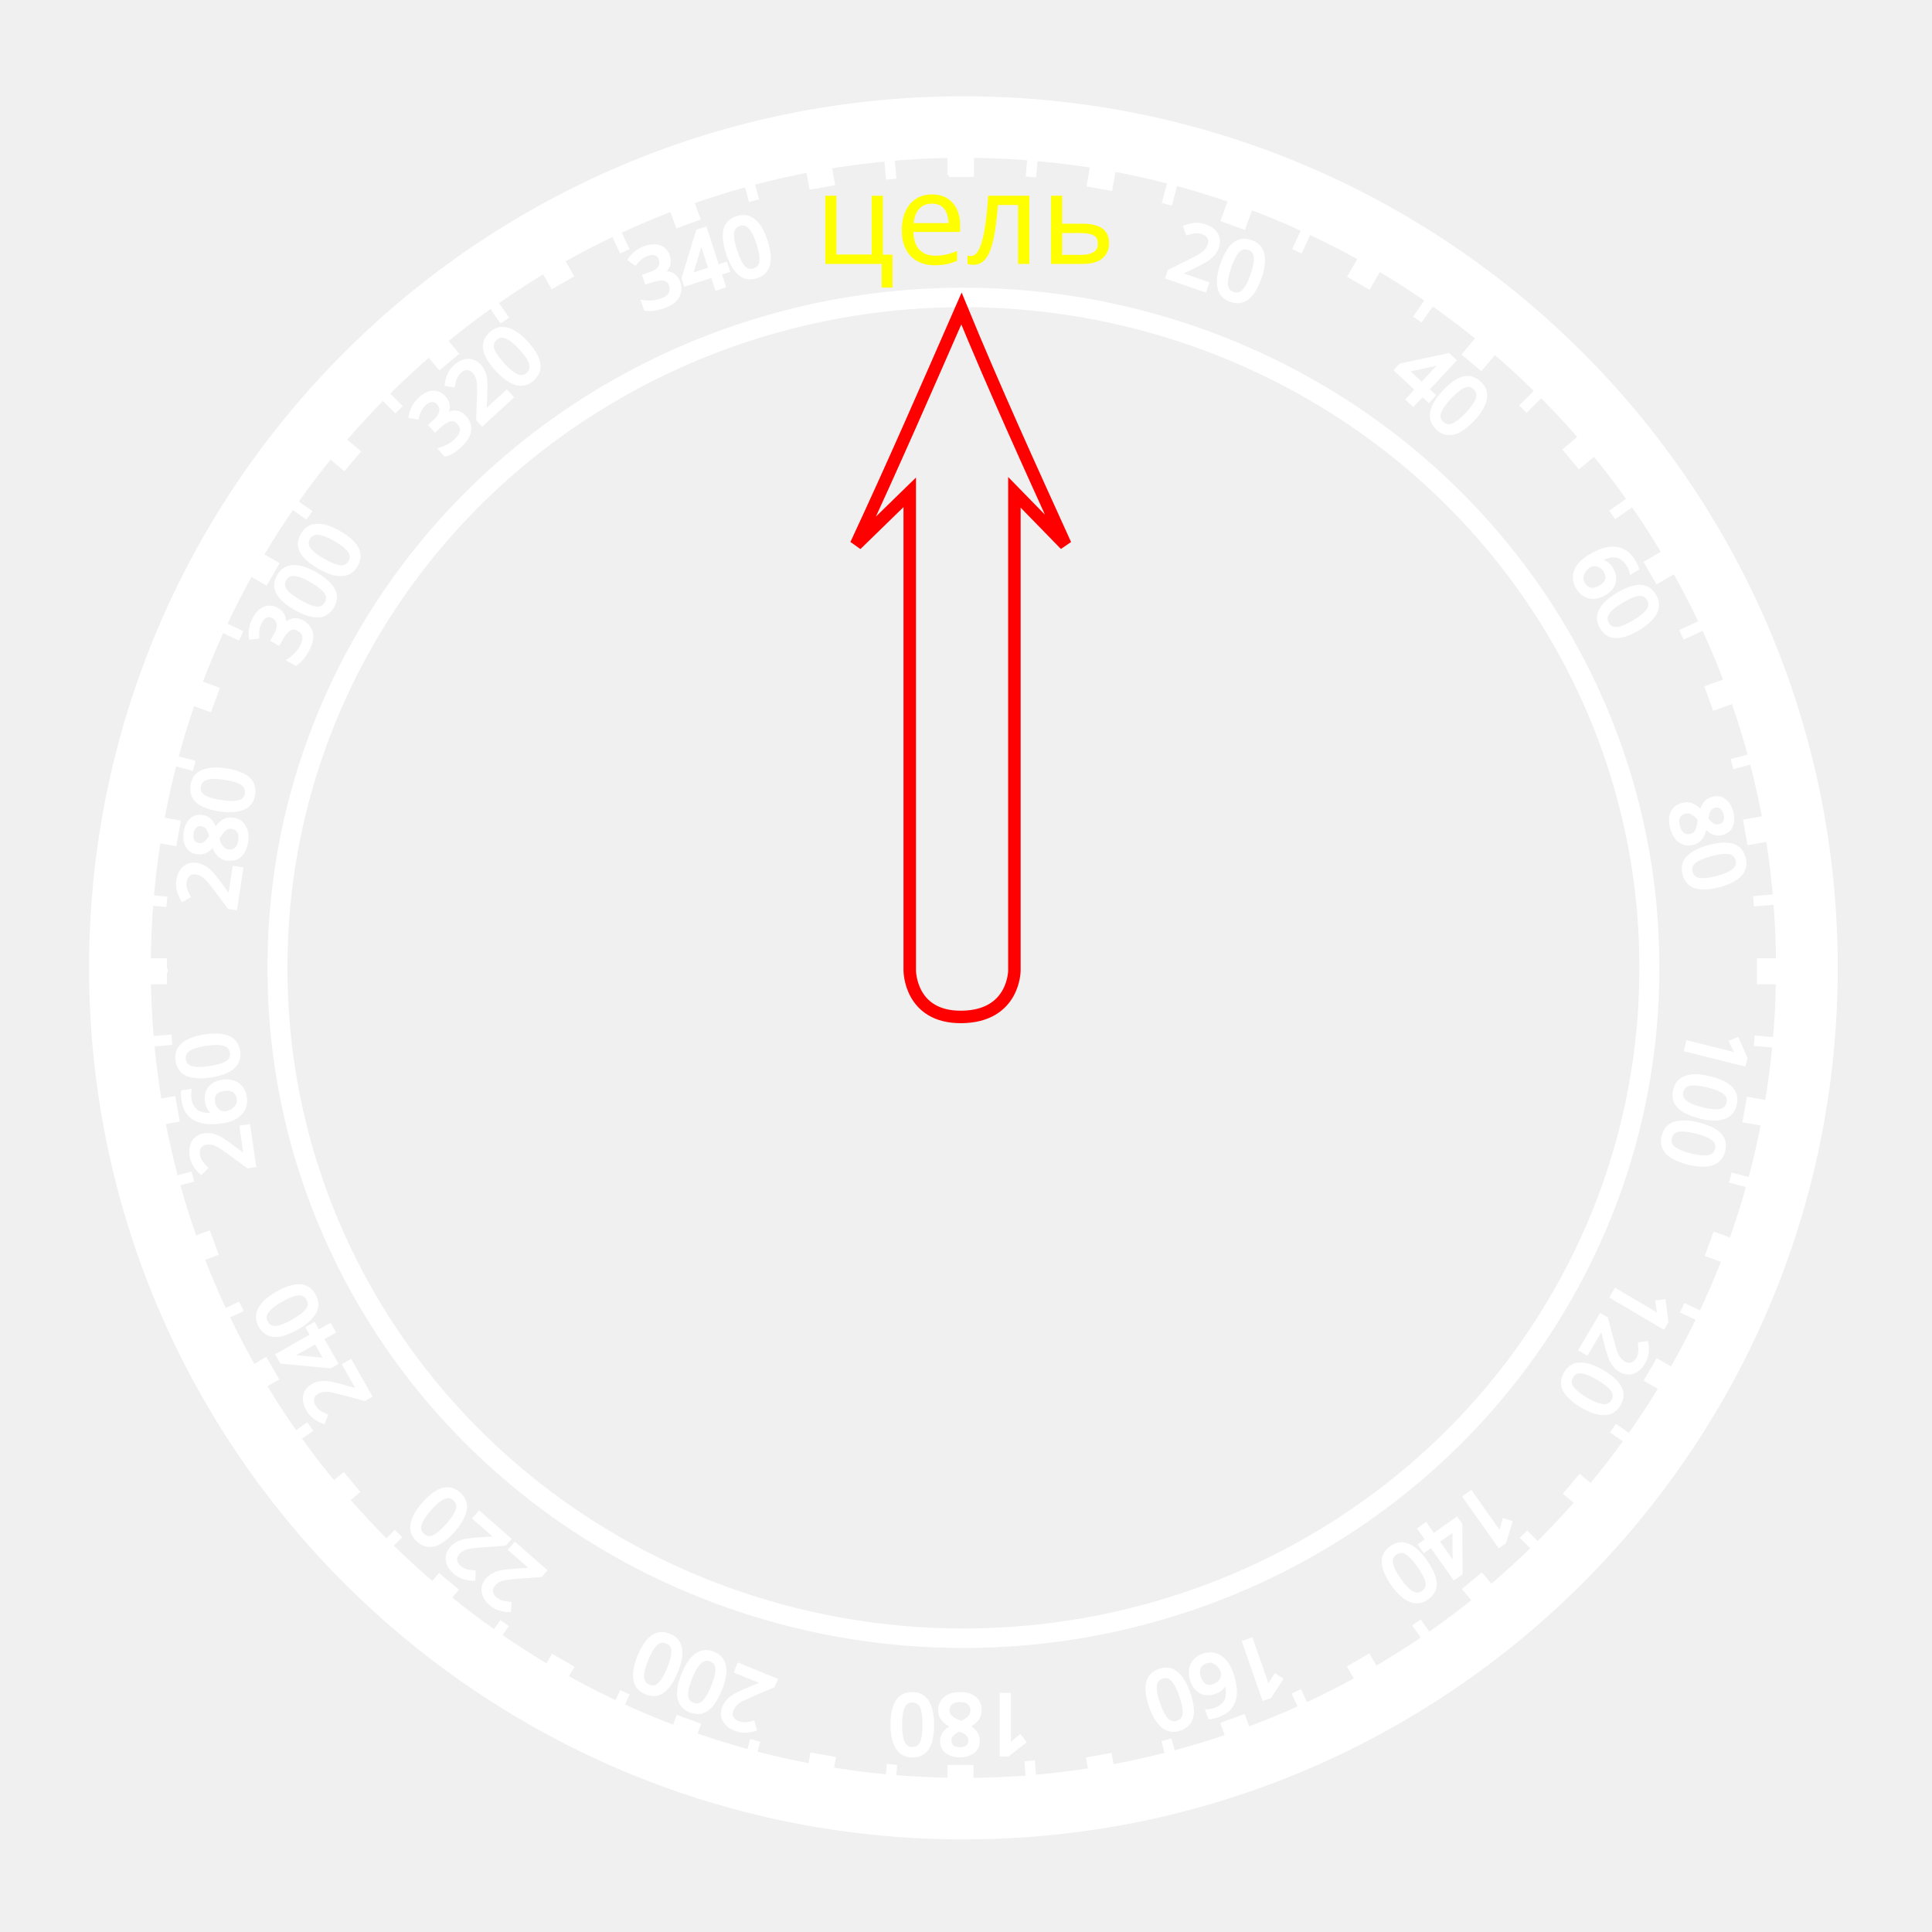
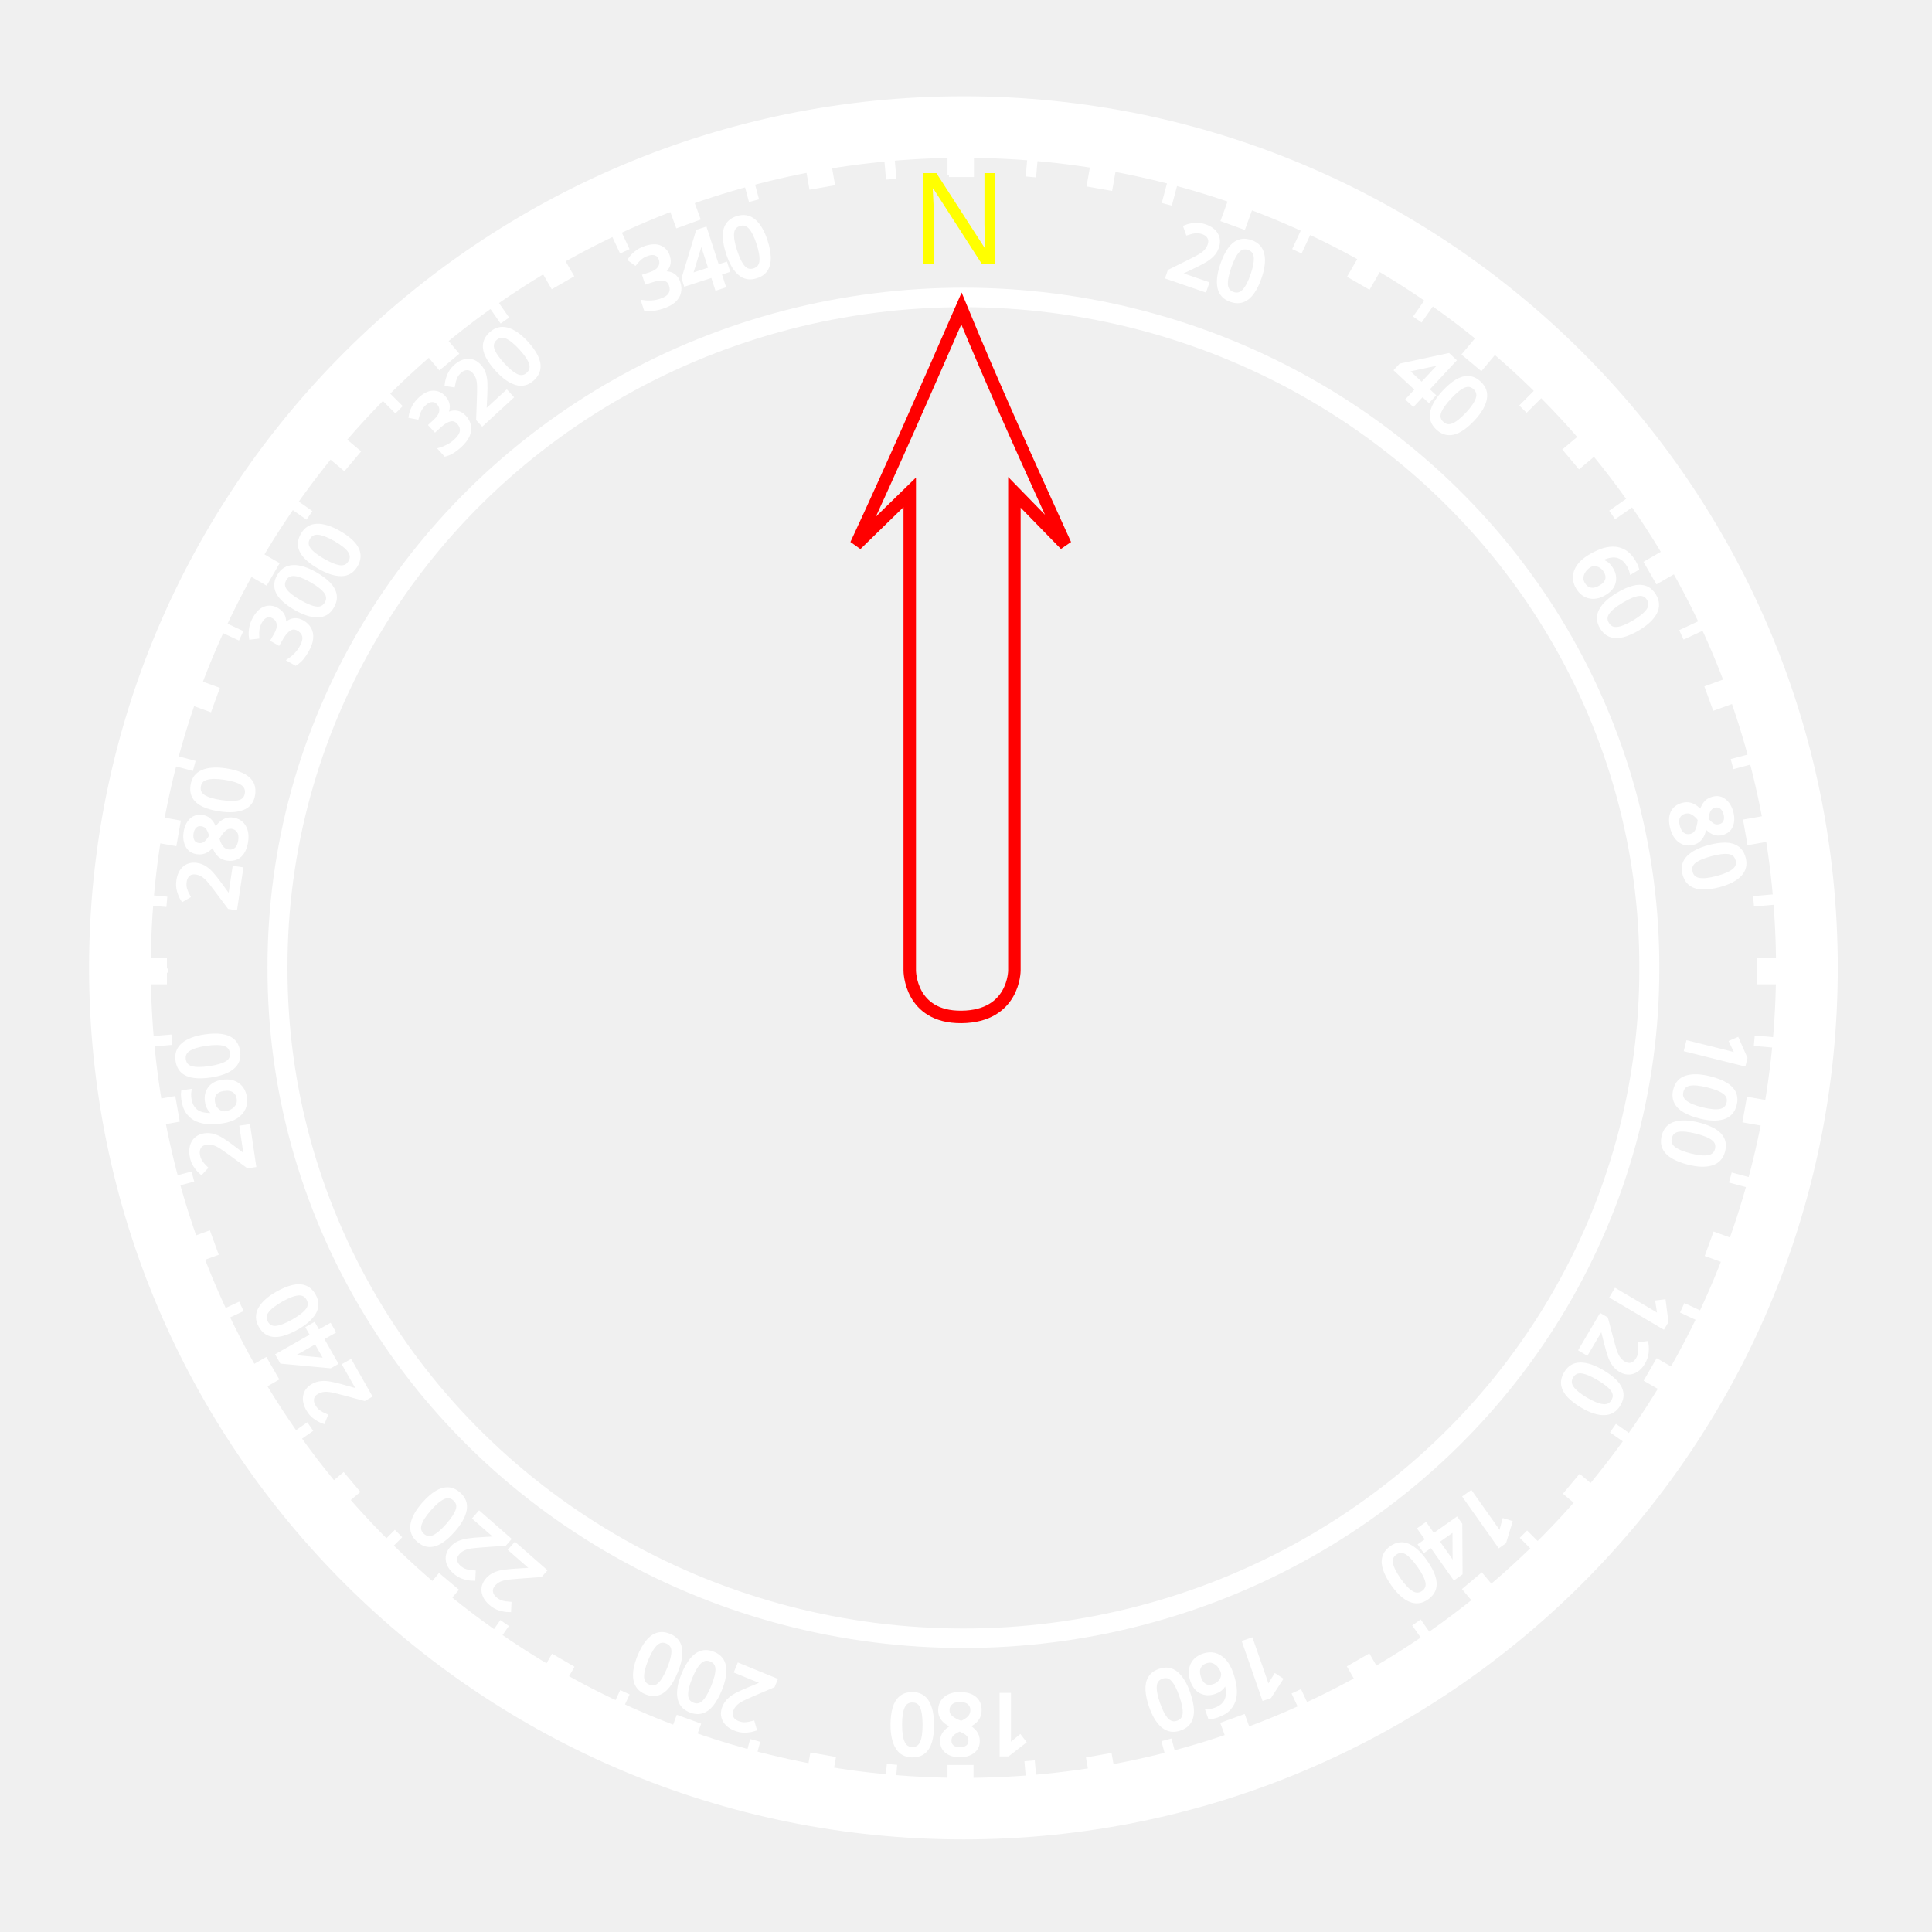
<svg xmlns="http://www.w3.org/2000/svg" width="420" height="420" id="svg2" version="1.1">
  <defs id="defs4" />
  <g id="layer1" transform="translate(0,-632.3622)">
    <path style="fill:none;stroke:#ffffff;stroke-width:15.369;stroke-miterlimit:4;stroke-dasharray:none" id="path2985" d="m 420,210 a 210,210 0 1 1 -420,0 210,210 0 1 1 420,0 z" transform="matrix(0.8731695,0,0,0.8703916,26.07206,659.9795)" />
    <path style="fill:none;stroke:#ffffff;stroke-width:5.283;stroke-miterlimit:4;stroke-opacity:1;stroke-dasharray:none;stroke-dashoffset:0;marker-start:none" id="path3795" d="m 391.418,210.377 a 181.339,181.339 0 1 1 -362.677,0 181.339,181.339 0 1 1 362.677,0 z" transform="matrix(0.8222817,0,0,0.8018091,36.69344,674.0795)" />
    <path style="fill:none;stroke:#ffffff;stroke-width:5.425;stroke-linecap:butt;stroke-linejoin:miter;stroke-miterlimit:4;stroke-opacity:1;stroke-dasharray:none" d="m 209.011,657.719 0,13.126 0,0 0,0" id="path3995" />
    <path style="fill:none;stroke:#ffffff;stroke-width:5.651;stroke-linecap:butt;stroke-linejoin:miter;stroke-miterlimit:4;stroke-opacity:1;stroke-dasharray:none" d="m 241.072,661.534 -2.089,11.848" id="path4008" />
    <path style="fill:none;stroke:#ffffff;stroke-width:5.651;stroke-linecap:butt;stroke-linejoin:miter;stroke-miterlimit:4;stroke-opacity:1;stroke-dasharray:none" d="m 272.03,670.218 -4.065,11.17" id="path4010" />
    <path style="fill:none;stroke:#ffffff;stroke-width:2.261;stroke-linecap:butt;stroke-linejoin:miter;stroke-miterlimit:4;stroke-opacity:1;stroke-dasharray:none" d="m 287.071,675.961 -5.138,11.02" id="path4012" />
    <path style="fill:none;stroke:#ffffff;stroke-width:2.261;stroke-linecap:butt;stroke-linejoin:miter;stroke-miterlimit:4;stroke-opacity:1;stroke-dasharray:none" d="m 225.098,659.486 -0.992,11.34" id="path4014" />
    <path style="fill:none;stroke:#ffffff;stroke-width:2.261;stroke-linecap:butt;stroke-linejoin:miter;stroke-miterlimit:4;stroke-opacity:1;stroke-dasharray:none" d="m 256.7,665.383 -3.054,11.396" id="path4016" />
    <path style="fill:none;stroke:#ffffff;stroke-width:5.651;stroke-linecap:butt;stroke-linejoin:miter;stroke-miterlimit:4;stroke-opacity:1;stroke-dasharray:none" d="m 301.505,683.158 -6.224,10.78" id="path4018" />
    <path style="fill:none;stroke:#ffffff;stroke-width:2.261;stroke-linecap:butt;stroke-linejoin:miter;stroke-miterlimit:4;stroke-opacity:1;stroke-dasharray:none" d="m 315.133,691.804 -7.017,10.022" id="path4020" />
    <path style="fill:none;stroke:#ffffff;stroke-width:5.651;stroke-linecap:butt;stroke-linejoin:miter;stroke-miterlimit:4;stroke-opacity:1;stroke-dasharray:none" d="m 328.105,701.431 -8.235,9.814" id="path4022" />
    <path style="fill:none;stroke:#ffffff;stroke-width:2.261;stroke-linecap:butt;stroke-linejoin:miter;stroke-miterlimit:4;stroke-opacity:1;stroke-dasharray:none" d="m 339.964,712.408 -8.896,8.896" id="path4024" />
    <path style="fill:none;stroke:#ffffff;stroke-width:5.651;stroke-linecap:butt;stroke-linejoin:miter;stroke-miterlimit:4;stroke-opacity:1;stroke-dasharray:none" d="m 341.442,732.238 8.897,-7.465" id="path4026" />
    <path style="fill:none;stroke:#ffffff;stroke-width:2.261;stroke-linecap:butt;stroke-linejoin:miter;stroke-miterlimit:4;stroke-opacity:1;stroke-dasharray:none" d="m 350.469,744.312 10.355,-7.25" id="path4028" />
    <path style="fill:none;stroke:#ffffff;stroke-width:5.651;stroke-linecap:butt;stroke-linejoin:miter;stroke-miterlimit:4;stroke-opacity:1;stroke-dasharray:none" d="m 358.687,756.946 11.403,-6.583" id="path4030" />
    <path style="fill:none;stroke:#ffffff;stroke-width:2.261;stroke-linecap:butt;stroke-linejoin:miter;stroke-miterlimit:4;stroke-opacity:1;stroke-dasharray:none" d="m 365.52,770.38 11.227,-5.235" id="path4032" />
    <path style="fill:none;stroke:#ffffff;stroke-width:5.651;stroke-linecap:butt;stroke-linejoin:miter;stroke-miterlimit:4;stroke-opacity:1;stroke-dasharray:none" d="m 371.477,784.229 12.154,-4.424" id="path4034" />
    <path style="fill:none;stroke:#ffffff;stroke-width:2.261;stroke-linecap:butt;stroke-linejoin:miter;stroke-miterlimit:4;stroke-opacity:1;stroke-dasharray:none" d="m 376.536,798.473 11.761,-3.151" id="path4036" />
    <path style="fill:none;stroke:#ffffff;stroke-width:5.651;stroke-linecap:butt;stroke-linejoin:miter;stroke-miterlimit:4;stroke-opacity:1;stroke-dasharray:none" d="m 379.407,813.316 12.613,-2.224" id="path4038" />
    <path style="fill:none;stroke:#ffffff;stroke-width:2.261;stroke-linecap:butt;stroke-linejoin:miter;stroke-miterlimit:4;stroke-opacity:1;stroke-dasharray:none" d="M 381.207,828.296 394.308,827.15" id="path4040" />
    <path style="fill:none;stroke:#ffffff;stroke-width:0.904px;stroke-linecap:butt;stroke-linejoin:miter;stroke-opacity:1" d="m 382.112,843.361 13.126,0" id="path4042" />
    <path style="fill:none;stroke:#ffffff;stroke-width:0.904px;stroke-linecap:butt;stroke-linejoin:miter;stroke-opacity:1" d="m 209.011,1029.027 0,-12.542" id="path4044" />
    <path style="fill:none;stroke:#ffffff;stroke-width:2.261;stroke-linecap:butt;stroke-linejoin:miter;stroke-miterlimit:4;stroke-opacity:1;stroke-dasharray:none" d="m 192.789,1028.784 1.125,-12.863" id="path4046" />
    <path style="fill:none;stroke:#ffffff;stroke-width:5.651;stroke-linecap:butt;stroke-linejoin:miter;stroke-miterlimit:4;stroke-opacity:1;stroke-dasharray:none" d="m 176.67,1026.778 2.283,-12.946" id="path4048" />
    <path style="fill:none;stroke:#ffffff;stroke-width:2.261;stroke-linecap:butt;stroke-linejoin:miter;stroke-miterlimit:4;stroke-opacity:1;stroke-dasharray:none" d="m 160.766,1023.417 3.404,-12.703" id="path4050" />
    <path style="fill:none;stroke:#ffffff;stroke-width:5.651;stroke-linecap:butt;stroke-linejoin:miter;stroke-miterlimit:4;stroke-opacity:1;stroke-dasharray:none" d="m 145.48,1017.913 4.296,-11.802" id="path4052" />
    <path style="fill:none;stroke:#ffffff;stroke-width:2.261;stroke-linecap:butt;stroke-linejoin:miter;stroke-miterlimit:4;stroke-opacity:1;stroke-dasharray:none" d="m 130.395,1011.955 5.459,-11.706" id="path4054" />
    <path style="fill:none;stroke:#ffffff;stroke-width:5.651;stroke-linecap:butt;stroke-linejoin:miter;stroke-miterlimit:4;stroke-opacity:1;stroke-dasharray:none" d="m 116.177,1004.155 6.277,-10.873" id="path4056" />
    <path style="fill:none;stroke:#ffffff;stroke-width:2.261;stroke-linecap:butt;stroke-linejoin:miter;stroke-miterlimit:4;stroke-opacity:1;stroke-dasharray:none" d="m 102.693,995.199 7.004,-10.002" id="path4058" />
    <path style="fill:none;stroke:#ffffff;stroke-width:5.651;stroke-linecap:butt;stroke-linejoin:miter;stroke-miterlimit:4;stroke-opacity:1;stroke-dasharray:none" d="m 89.898,985.315 7.706,-9.184" id="path4060" />
    <path style="fill:none;stroke:#ffffff;stroke-width:2.261;stroke-linecap:butt;stroke-linejoin:miter;stroke-miterlimit:4;stroke-opacity:1;stroke-dasharray:none" d="m 77.744,974.628 8.896,-8.896" id="path4062" />
    <path style="fill:none;stroke:#ffffff;stroke-width:5.651;stroke-linecap:butt;stroke-linejoin:miter;stroke-miterlimit:4;stroke-opacity:1;stroke-dasharray:none" d="m 67.03,962.498 9.499,-7.97" id="path4064" />
    <path style="fill:none;stroke:#ffffff;stroke-width:2.261;stroke-linecap:butt;stroke-linejoin:miter;stroke-miterlimit:4;stroke-opacity:1;stroke-dasharray:none" d="m 57.174,949.679 10.276,-7.196" id="path4066" />
    <path style="fill:none;stroke:#ffffff;stroke-width:5.651;stroke-linecap:butt;stroke-linejoin:miter;stroke-miterlimit:4;stroke-opacity:1;stroke-dasharray:none" d="m 48.504,936.03 10.805,-6.238" id="path4068" />
    <path style="fill:none;stroke:#ffffff;stroke-width:2.261;stroke-linecap:butt;stroke-linejoin:miter;stroke-miterlimit:4;stroke-opacity:1;stroke-dasharray:none" d="m 40.753,921.821 11.722,-5.466" id="path4070" />
    <path style="fill:none;stroke:#ffffff;stroke-width:5.651;stroke-linecap:butt;stroke-linejoin:miter;stroke-miterlimit:4;stroke-opacity:1;stroke-dasharray:none" d="m 35.747,906.424 10.842,-3.946" id="path4072" />
    <path style="fill:none;stroke:#ffffff;stroke-width:2.261;stroke-linecap:butt;stroke-linejoin:miter;stroke-miterlimit:4;stroke-opacity:1;stroke-dasharray:none" d="m 29.845,891.368 12.086,-3.238" id="path4074" />
    <path style="fill:none;stroke:#ffffff;stroke-width:5.651;stroke-linecap:butt;stroke-linejoin:miter;stroke-miterlimit:4;stroke-opacity:1;stroke-dasharray:none" d="m 26.36,875.568 12.23,-2.157" id="path4076" />
    <path style="fill:none;stroke:#ffffff;stroke-width:2.261;stroke-linecap:butt;stroke-linejoin:miter;stroke-miterlimit:4;stroke-opacity:1;stroke-dasharray:none" d="m 24.797,859.478 12.574,-1.1" id="path4078" />
    <path style="fill:none;stroke:#ffffff;stroke-width:0.904px;stroke-linecap:butt;stroke-linejoin:miter;stroke-opacity:1" d="m 23.93,843.361 12.542,0" id="path4080" />
    <path style="fill:none;stroke:#ffffff;stroke-width:5.651;stroke-linecap:butt;stroke-linejoin:miter;stroke-miterlimit:4;stroke-opacity:1;stroke-dasharray:none" d="m 23.164,843.507 13.126,0 0,0 0,0" id="path3995-7" />
    <path style="fill:none;stroke:#ffffff;stroke-width:5.651;stroke-linecap:butt;stroke-linejoin:miter;stroke-miterlimit:4;stroke-opacity:1;stroke-dasharray:none" d="m 26.979,811.446 11.848,2.089" id="path4008-4" />
    <path style="fill:none;stroke:#ffffff;stroke-width:5.651;stroke-linecap:butt;stroke-linejoin:miter;stroke-miterlimit:4;stroke-opacity:1;stroke-dasharray:none" d="m 35.663,780.488 11.17,4.065" id="path4010-0" />
    <path style="fill:none;stroke:#ffffff;stroke-width:2.261;stroke-linecap:butt;stroke-linejoin:miter;stroke-miterlimit:4;stroke-opacity:1;stroke-dasharray:none" d="m 41.406,765.447 11.02,5.138" id="path4012-9" />
    <path style="fill:none;stroke:#ffffff;stroke-width:2.261;stroke-linecap:butt;stroke-linejoin:miter;stroke-miterlimit:4;stroke-opacity:1;stroke-dasharray:none" d="m 24.932,827.42 11.34,0.992" id="path4014-4" />
    <path style="fill:none;stroke:#ffffff;stroke-width:2.261;stroke-linecap:butt;stroke-linejoin:miter;stroke-miterlimit:4;stroke-opacity:1;stroke-dasharray:none" d="m 30.829,795.818 11.396,3.054" id="path4016-8" />
    <path style="fill:none;stroke:#ffffff;stroke-width:5.651;stroke-linecap:butt;stroke-linejoin:miter;stroke-miterlimit:4;stroke-opacity:1;stroke-dasharray:none" d="m 48.603,751.014 10.78,6.224" id="path4018-8" />
    <path style="fill:none;stroke:#ffffff;stroke-width:2.261;stroke-linecap:butt;stroke-linejoin:miter;stroke-miterlimit:4;stroke-opacity:1;stroke-dasharray:none" d="m 57.249,737.385 10.022,7.017" id="path4020-2" />
    <path style="fill:none;stroke:#ffffff;stroke-width:5.651;stroke-linecap:butt;stroke-linejoin:miter;stroke-miterlimit:4;stroke-opacity:1;stroke-dasharray:none" d="m 66.877,724.414 9.814,8.235" id="path4022-4" />
    <path style="fill:none;stroke:#ffffff;stroke-width:2.261;stroke-linecap:butt;stroke-linejoin:miter;stroke-miterlimit:4;stroke-opacity:1;stroke-dasharray:none" d="m 77.854,712.554 8.896,8.896" id="path4024-5" />
    <path style="fill:none;stroke:#ffffff;stroke-width:5.651;stroke-linecap:butt;stroke-linejoin:miter;stroke-miterlimit:4;stroke-opacity:1;stroke-dasharray:none" d="M 97.684,711.076 90.219,702.179" id="path4026-5" />
    <path style="fill:none;stroke:#ffffff;stroke-width:2.261;stroke-linecap:butt;stroke-linejoin:miter;stroke-miterlimit:4;stroke-opacity:1;stroke-dasharray:none" d="m 109.757,702.05 -7.25,-10.355" id="path4028-1" />
    <path style="fill:none;stroke:#ffffff;stroke-width:5.651;stroke-linecap:butt;stroke-linejoin:miter;stroke-miterlimit:4;stroke-opacity:1;stroke-dasharray:none" d="m 122.391,693.832 -6.583,-11.403" id="path4030-7" />
    <path style="fill:none;stroke:#ffffff;stroke-width:2.261;stroke-linecap:butt;stroke-linejoin:miter;stroke-miterlimit:4;stroke-opacity:1;stroke-dasharray:none" d="M 135.825,686.998 130.59,675.771" id="path4032-1" />
    <path style="fill:none;stroke:#ffffff;stroke-width:5.651;stroke-linecap:butt;stroke-linejoin:miter;stroke-miterlimit:4;stroke-opacity:1;stroke-dasharray:none" d="M 149.674,681.042 145.251,668.888" id="path4034-1" />
    <path style="fill:none;stroke:#ffffff;stroke-width:2.261;stroke-linecap:butt;stroke-linejoin:miter;stroke-miterlimit:4;stroke-opacity:1;stroke-dasharray:none" d="m 163.918,675.983 -3.151,-11.761" id="path4036-5" />
    <path style="fill:none;stroke:#ffffff;stroke-width:5.651;stroke-linecap:butt;stroke-linejoin:miter;stroke-miterlimit:4;stroke-opacity:1;stroke-dasharray:none" d="m 178.761,673.111 -2.224,-12.613" id="path4038-2" />
    <path style="fill:none;stroke:#ffffff;stroke-width:2.261;stroke-linecap:butt;stroke-linejoin:miter;stroke-miterlimit:4;stroke-opacity:1;stroke-dasharray:none" d="m 193.742,671.312 -1.146,-13.102" id="path4040-7" />
    <path style="fill:none;stroke:#ffffff;stroke-width:5.651;stroke-linecap:butt;stroke-linejoin:miter;stroke-miterlimit:4;stroke-opacity:1;stroke-dasharray:none" d="m 208.807,670.407 0,-13.126" id="path4042-6" />
    <path style="fill:none;stroke:#ffffff;stroke-width:5.651;stroke-linecap:butt;stroke-linejoin:miter;stroke-miterlimit:4;stroke-opacity:1;stroke-dasharray:none" d="m 394.472,843.507 -12.542,0" id="path4044-1" />
    <path style="fill:none;stroke:#ffffff;stroke-width:2.261;stroke-linecap:butt;stroke-linejoin:miter;stroke-miterlimit:4;stroke-opacity:1;stroke-dasharray:none" d="m 394.229,859.73 -12.863,-1.125" id="path4046-4" />
    <path style="fill:none;stroke:#ffffff;stroke-width:5.651;stroke-linecap:butt;stroke-linejoin:miter;stroke-miterlimit:4;stroke-opacity:1;stroke-dasharray:none" d="m 392.224,875.849 -12.946,-2.283" id="path4048-2" />
    <path style="fill:none;stroke:#ffffff;stroke-width:2.261;stroke-linecap:butt;stroke-linejoin:miter;stroke-miterlimit:4;stroke-opacity:1;stroke-dasharray:none" d="m 388.862,891.753 -12.703,-3.404" id="path4050-3" />
    <path style="fill:none;stroke:#ffffff;stroke-width:5.651;stroke-linecap:butt;stroke-linejoin:miter;stroke-miterlimit:4;stroke-opacity:1;stroke-dasharray:none" d="m 383.359,907.039 -11.802,-4.296" id="path4052-2" />
    <path style="fill:none;stroke:#ffffff;stroke-width:2.261;stroke-linecap:butt;stroke-linejoin:miter;stroke-miterlimit:4;stroke-opacity:1;stroke-dasharray:none" d="m 377.4,922.124 -11.706,-5.459" id="path4054-2" />
    <path style="fill:none;stroke:#ffffff;stroke-width:5.651;stroke-linecap:butt;stroke-linejoin:miter;stroke-miterlimit:4;stroke-opacity:1;stroke-dasharray:none" d="m 369.6,936.341 -10.873,-6.277" id="path4056-1" />
    <path style="fill:none;stroke:#ffffff;stroke-width:2.261;stroke-linecap:butt;stroke-linejoin:miter;stroke-miterlimit:4;stroke-opacity:1;stroke-dasharray:none" d="m 360.644,949.825 -10.002,-7.004" id="path4058-6" />
    <path style="fill:none;stroke:#ffffff;stroke-width:5.651;stroke-linecap:butt;stroke-linejoin:miter;stroke-miterlimit:4;stroke-opacity:1;stroke-dasharray:none" d="m 350.761,962.621 -9.184,-7.706" id="path4060-8" />
    <path style="fill:none;stroke:#ffffff;stroke-width:2.261;stroke-linecap:butt;stroke-linejoin:miter;stroke-miterlimit:4;stroke-opacity:1;stroke-dasharray:none" d="m 340.074,974.774 -8.896,-8.896" id="path4062-5" />
    <path style="fill:none;stroke:#ffffff;stroke-width:5.651;stroke-linecap:butt;stroke-linejoin:miter;stroke-miterlimit:4;stroke-opacity:1;stroke-dasharray:none" d="m 327.943,985.489 -7.97,-9.499" id="path4064-7" />
    <path style="fill:none;stroke:#ffffff;stroke-width:2.261;stroke-linecap:butt;stroke-linejoin:miter;stroke-miterlimit:4;stroke-opacity:1;stroke-dasharray:none" d="M 315.125,995.345 307.929,985.069" id="path4066-6" />
    <path style="fill:none;stroke:#ffffff;stroke-width:5.651;stroke-linecap:butt;stroke-linejoin:miter;stroke-miterlimit:4;stroke-opacity:1;stroke-dasharray:none" d="M 301.475,1004.014 295.237,993.209" id="path4068-1" />
    <path style="fill:none;stroke:#ffffff;stroke-width:2.261;stroke-linecap:butt;stroke-linejoin:miter;stroke-miterlimit:4;stroke-opacity:1;stroke-dasharray:none" d="m 287.267,1011.765 -5.466,-11.722" id="path4070-8" />
    <path style="fill:none;stroke:#ffffff;stroke-width:5.651;stroke-linecap:butt;stroke-linejoin:miter;stroke-miterlimit:4;stroke-opacity:1;stroke-dasharray:none" d="m 271.87,1016.772 -3.946,-10.842" id="path4072-9" />
    <path style="fill:none;stroke:#ffffff;stroke-width:2.261;stroke-linecap:butt;stroke-linejoin:miter;stroke-miterlimit:4;stroke-opacity:1;stroke-dasharray:none" d="m 256.814,1022.673 -3.238,-12.086" id="path4074-2" />
    <path style="fill:none;stroke:#ffffff;stroke-width:5.651;stroke-linecap:butt;stroke-linejoin:miter;stroke-miterlimit:4;stroke-opacity:1;stroke-dasharray:none" d="m 241.013,1026.159 -2.157,-12.23" id="path4076-7" />
    <path style="fill:none;stroke:#ffffff;stroke-width:2.261;stroke-linecap:butt;stroke-linejoin:miter;stroke-miterlimit:4;stroke-opacity:1;stroke-dasharray:none" d="m 224.924,1027.721 -1.1,-12.573" id="path4078-9" />
    <path style="fill:none;stroke:#ffffff;stroke-width:5.651;stroke-linecap:butt;stroke-linejoin:miter;stroke-miterlimit:4;stroke-opacity:1;stroke-dasharray:none" d="m 208.807,1028.589 0,-12.542" id="path4080-5" />
-     <text xml:space="preserve" style="font-size:27.667px;font-style:normal;font-weight:normal;line-height:125%;letter-spacing:0px;word-spacing:0px;fill:#ffff00;fill-opacity:1;stroke:none;font-family:Sans" x="177.048" y="689.741" id="text4211">
-       <tspan id="tspan4213" x="177.048" y="689.741">цель</tspan>
+     <text xml:space="preserve" style="font-size:27.667px;font-style:normal;font-weight:normal;line-height:125%;letter-spacing:0px;word-spacing:0px;fill:#ffff00;fill-opacity:1;stroke:none;font-family:Sans" x="198.0" y="689.741" id="text4211">
+       <tspan id="tspan4213" x="198.0" y="689.741">N</tspan>
    </text>
    <text xml:space="preserve" style="font-size:36.168px;font-style:normal;font-weight:normal;line-height:125%;letter-spacing:0px;word-spacing:0px;fill:#ffffff;fill-opacity:1;stroke:#ffffff;stroke-width:0.904;font-family:Sans" x="464.918" y="571.987" id="text4215" transform="matrix(0.9453452,0.3260713,-0.3260713,0.9453452,0,0)">
      <tspan id="tspan4217" x="464.918" y="571.987" style="font-size:18.084px;fill:#ffffff;stroke:#ffffff;stroke-width:0.904">20</tspan>
    </text>
    <text xml:space="preserve" style="font-size:36.168px;font-style:normal;font-weight:normal;line-height:125%;letter-spacing:0px;word-spacing:0px;fill:#ffffff;fill-opacity:1;stroke:#ffffff;stroke-width:0.904;font-family:Sans" x="707.347" y="318.203" id="text4215-4" transform="matrix(0.73231,0.6809714,-0.6809714,0.73231,0,0)">
      <tspan id="tspan4217-3" x="707.347" y="318.203" style="font-size:18.084px;fill:#ffffff;stroke:#ffffff;stroke-width:0.904">40</tspan>
    </text>
    <text xml:space="preserve" style="font-size:36.168px;font-style:normal;font-weight:normal;line-height:125%;letter-spacing:0px;word-spacing:0px;fill:#ffffff;fill-opacity:1;stroke:#ffffff;stroke-width:0.904;font-family:Sans" x="822.782" y="97.017" id="text4215-4-1" transform="matrix(0.5147961,0.8573126,-0.8573126,0.5147961,0,0)">
      <tspan id="tspan4217-3-2" x="822.782" y="97.017" style="font-size:18.084px;fill:#ffffff;stroke:#ffffff;stroke-width:0.904">60</tspan>
    </text>
    <text xml:space="preserve" style="font-size:36.168px;font-style:normal;font-weight:normal;line-height:125%;letter-spacing:0px;word-spacing:0px;fill:#ffffff;fill-opacity:1;stroke:#ffffff;stroke-width:0.904;font-family:Sans" x="873.615" y="-141.07" id="text4215-4-1-3" transform="matrix(0.2588269,0.9659237,-0.9659237,0.2588269,0,0)">
      <tspan id="tspan4217-3-2-3" x="873.615" y="-141.07" style="font-size:18.084px;fill:#ffffff;stroke:#ffffff;stroke-width:0.904">80</tspan>
    </text>
    <text xml:space="preserve" style="font-size:36.168px;font-style:normal;font-weight:normal;line-height:125%;letter-spacing:0px;word-spacing:0px;fill:#ffffff;fill-opacity:1;stroke:#ffffff;stroke-width:0.904;font-family:Sans" x="739.556" y="-564.297" id="text4215-4-1-3-4" transform="matrix(-0.242476,0.9701574,-0.9701574,-0.242476,0,0)">
      <tspan id="tspan4217-3-2-3-1" x="739.556" y="-564.297" style="font-size:18.084px;fill:#ffffff;stroke:#ffffff;stroke-width:0.904">100</tspan>
    </text>
    <text xml:space="preserve" style="font-size:36.168px;font-style:normal;font-weight:normal;line-height:125%;letter-spacing:0px;word-spacing:0px;fill:#ffffff;fill-opacity:1;stroke:#ffffff;stroke-width:0.904;font-family:Sans" x="603.094" y="-766.281" id="text4215-4-1-3-4-1" transform="matrix(-0.5079642,0.8613782,-0.8613782,-0.5079642,0,0)">
      <tspan id="tspan4217-3-2-3-1-3" x="603.094" y="-766.281" style="font-size:18.084px;fill:#ffffff;stroke:#ffffff;stroke-width:0.904">120</tspan>
    </text>
    <text xml:space="preserve" style="font-size:36.168px;font-style:normal;font-weight:normal;line-height:125%;letter-spacing:0px;word-spacing:0px;fill:#ffffff;fill-opacity:1;stroke:#ffffff;stroke-width:0.904;font-family:Sans" x="286.34" y="-965.956" id="text4215-4-1-3-4-8" transform="matrix(-0.8166063,0.5771951,-0.5771951,-0.8166063,0,0)">
      <tspan id="tspan4217-3-2-3-1-7" x="286.34" y="-965.956" style="font-size:18.084px;fill:#ffffff;stroke:#ffffff;stroke-width:0.904">140</tspan>
    </text>
    <text xml:space="preserve" style="font-size:36.168px;font-style:normal;font-weight:normal;line-height:125%;letter-spacing:0px;word-spacing:0px;fill:#ffffff;fill-opacity:1;stroke:#ffffff;stroke-width:0.904;font-family:Sans" x="63.37" y="-1023.316" id="text4215-4-1-3-4-4" transform="matrix(-0.9444152,0.328755,-0.328755,-0.9444152,0,0)">
      <tspan id="tspan4217-3-2-3-1-2" x="63.37" y="-1023.316" style="font-size:18.084px;fill:#ffffff;stroke:#ffffff;stroke-width:0.904">160</tspan>
    </text>
    <text xml:space="preserve" style="font-size:36.168px;font-style:normal;font-weight:normal;line-height:125%;letter-spacing:0px;word-spacing:0px;fill:#ffffff;fill-opacity:1;stroke:#ffffff;stroke-width:0.904;font-family:Sans" x="-534.564" y="-859.511" id="text4215-4-1-3-4-3" transform="matrix(-0.9255555,-0.3786119,0.3786119,-0.9255555,0,0)">
      <tspan id="tspan4217-3-2-3-1-1" x="-534.564" y="-859.511" style="font-size:18.084px;fill:#ffffff;stroke:#ffffff;stroke-width:0.904">200</tspan>
    </text>
    <text xml:space="preserve" style="font-size:36.168px;font-style:normal;font-weight:normal;line-height:125%;letter-spacing:0px;word-spacing:0px;fill:#ffffff;fill-opacity:1;stroke:#ffffff;stroke-width:0.904;font-family:Sans" x="-731.655" y="-654.37" id="text4215-4-1-3-4-9" transform="matrix(-0.7521215,-0.6590245,0.6590245,-0.7521215,0,0)">
      <tspan id="tspan4217-3-2-3-1-8" x="-731.655" y="-654.37" style="font-size:18.084px;fill:#ffffff;stroke:#ffffff;stroke-width:0.904">220</tspan>
    </text>
    <text xml:space="preserve" style="font-size:36.168px;font-style:normal;font-weight:normal;line-height:125%;letter-spacing:0px;word-spacing:0px;fill:#ffffff;fill-opacity:1;stroke:#ffffff;stroke-width:0.904;font-family:Sans" x="-854.216" y="-392.424" id="text4215-4-1-3-4-9-6" transform="matrix(-0.4940295,-0.8694451,0.8694451,-0.4940295,0,0)">
      <tspan id="tspan4217-3-2-3-1-8-5" x="-854.216" y="-392.424" style="font-size:18.084px;fill:#ffffff;stroke:#ffffff;stroke-width:0.904">240</tspan>
    </text>
    <text xml:space="preserve" style="font-size:36.168px;font-style:normal;font-weight:normal;line-height:125%;letter-spacing:0px;word-spacing:0px;fill:#ffffff;fill-opacity:1;stroke:#ffffff;stroke-width:0.904;font-family:Sans" x="-885.148" y="-74.503" id="text4215-4-1-3-4-9-6-0" transform="matrix(-0.1457911,-0.9893154,0.9893154,-0.1457911,0,0)">
      <tspan id="tspan4217-3-2-3-1-8-5-2" x="-885.148" y="-74.503" style="font-size:18.084px;fill:#ffffff;stroke:#ffffff;stroke-width:0.904">260</tspan>
    </text>
    <text xml:space="preserve" style="font-size:36.168px;font-style:normal;font-weight:normal;line-height:125%;letter-spacing:0px;word-spacing:0px;fill:#ffffff;fill-opacity:1;stroke:#ffffff;stroke-width:0.904;font-family:Sans" x="-813.94" y="173.224" id="text4215-4-1-3-4-9-6-0-8" transform="matrix(0.1478073,-0.9890162,0.9890162,0.1478073,0,0)">
      <tspan id="tspan4217-3-2-3-1-8-5-2-6" x="-813.94" y="173.224" style="font-size:18.084px;fill:#ffffff;stroke:#ffffff;stroke-width:0.904">280</tspan>
    </text>
    <text xml:space="preserve" style="font-size:36.168px;font-style:normal;font-weight:normal;line-height:125%;letter-spacing:0px;word-spacing:0px;fill:#ffffff;fill-opacity:1;stroke:#ffffff;stroke-width:0.904;font-family:Sans" x="-642.466" y="442.678" id="text4215-4-1-3-4-9-6-0-8-0" transform="matrix(0.4975708,-0.8674234,0.8674234,0.4975708,0,0)">
      <tspan id="tspan4217-3-2-3-1-8-5-2-6-2" x="-642.466" y="442.678" style="font-size:18.084px;fill:#ffffff;stroke:#ffffff;stroke-width:0.904">300</tspan>
    </text>
    <text xml:space="preserve" style="font-size:36.168px;font-style:normal;font-weight:normal;line-height:125%;letter-spacing:0px;word-spacing:0px;fill:#ffffff;fill-opacity:1;stroke:#ffffff;stroke-width:0.904;font-family:Sans" x="-424.425" y="604.258" id="text4215-4-1-3-4-9-6-0-8-0-4" transform="matrix(0.7360905,-0.6768832,0.6768832,0.7360905,0,0)">
      <tspan id="tspan4217-3-2-3-1-8-5-2-6-2-8" x="-424.425" y="604.258" style="font-size:18.084px;fill:#ffffff;stroke:#ffffff;stroke-width:0.904">320</tspan>
    </text>
    <text xml:space="preserve" style="font-size:36.168px;font-style:normal;font-weight:normal;line-height:125%;letter-spacing:0px;word-spacing:0px;fill:#ffffff;fill-opacity:1;stroke:#ffffff;stroke-width:0.904;font-family:Sans" x="-83.169" y="709.168" id="text4215-4-1-3-4-9-6-0-8-0-6" transform="matrix(0.9511863,-0.3086173,0.3086173,0.9511863,0,0)">
      <tspan id="tspan4217-3-2-3-1-8-5-2-6-2-5" x="-83.169" y="709.168" style="font-size:18.084px;fill:#ffffff;stroke:#ffffff;stroke-width:0.904">340</tspan>
    </text>
    <path style="fill:none;stroke:#ff0000;stroke-width:2.713;stroke-linecap:butt;stroke-linejoin:miter;stroke-miterlimit:4;stroke-opacity:1;stroke-dasharray:none" d="m 197.77,843.361 0,-103.973 -11.667,11.367 c 7.915,-16.985 15.399,-34.161 22.908,-51.327 7.116,17.294 14.86,34.306 22.594,51.327 l -11.084,-11.367 0,103.973 c 0,0 0.002,9.969 -11.51,10.074 -11.241,0.103 -11.241,-10.074 -11.241,-10.074 z" id="path3124" />
    <text xml:space="preserve" style="font-size:36.168px;font-style:normal;font-weight:normal;line-height:125%;letter-spacing:0px;word-spacing:0px;fill:#ffffff;fill-opacity:1;stroke:#ffffff;stroke-width:0.904;font-family:Sans" x="-223.731" y="-1000.936" id="text4215-4-1-3-4-4-1" transform="matrix(-0.9999999,4.4980433e-4,-4.4980433e-4,-0.9999999,0,0)">
      <tspan id="tspan4217-3-2-3-1-2-7" x="-223.731" y="-1000.936" style="font-size:18.084px;fill:#ffffff;stroke:#ffffff;stroke-width:0.904">180</tspan>
    </text>
  </g>
</svg>
